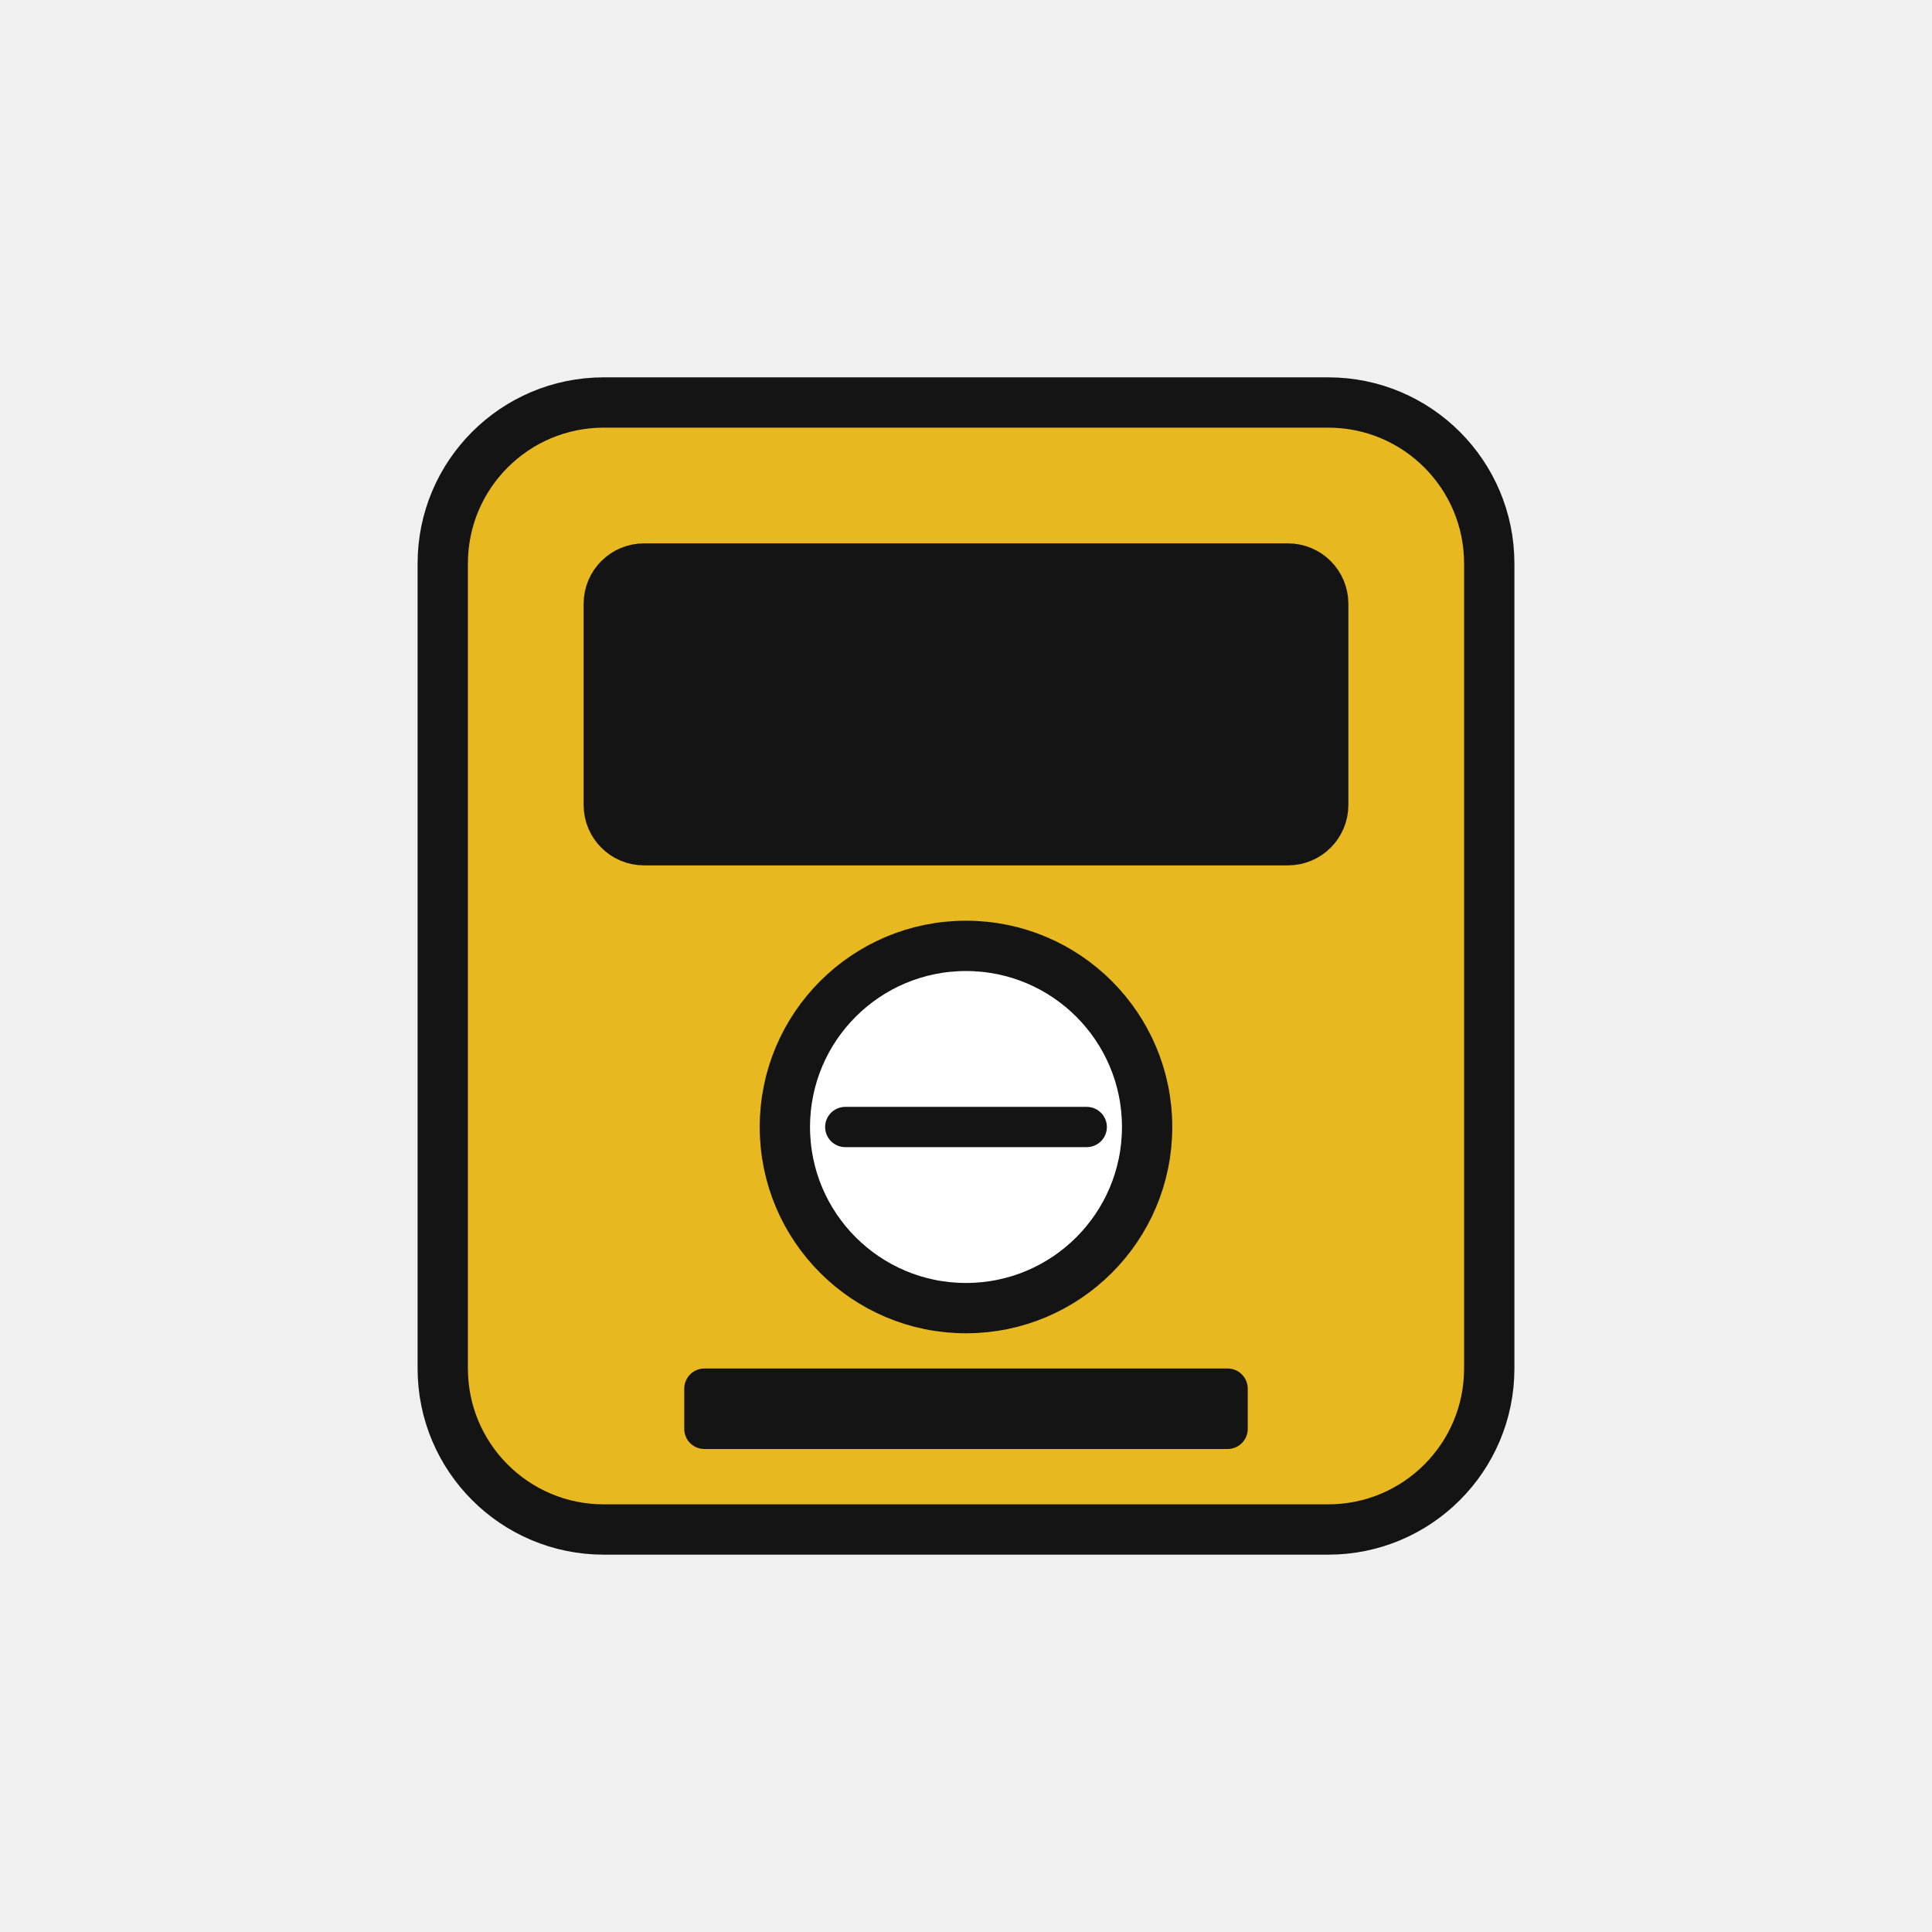
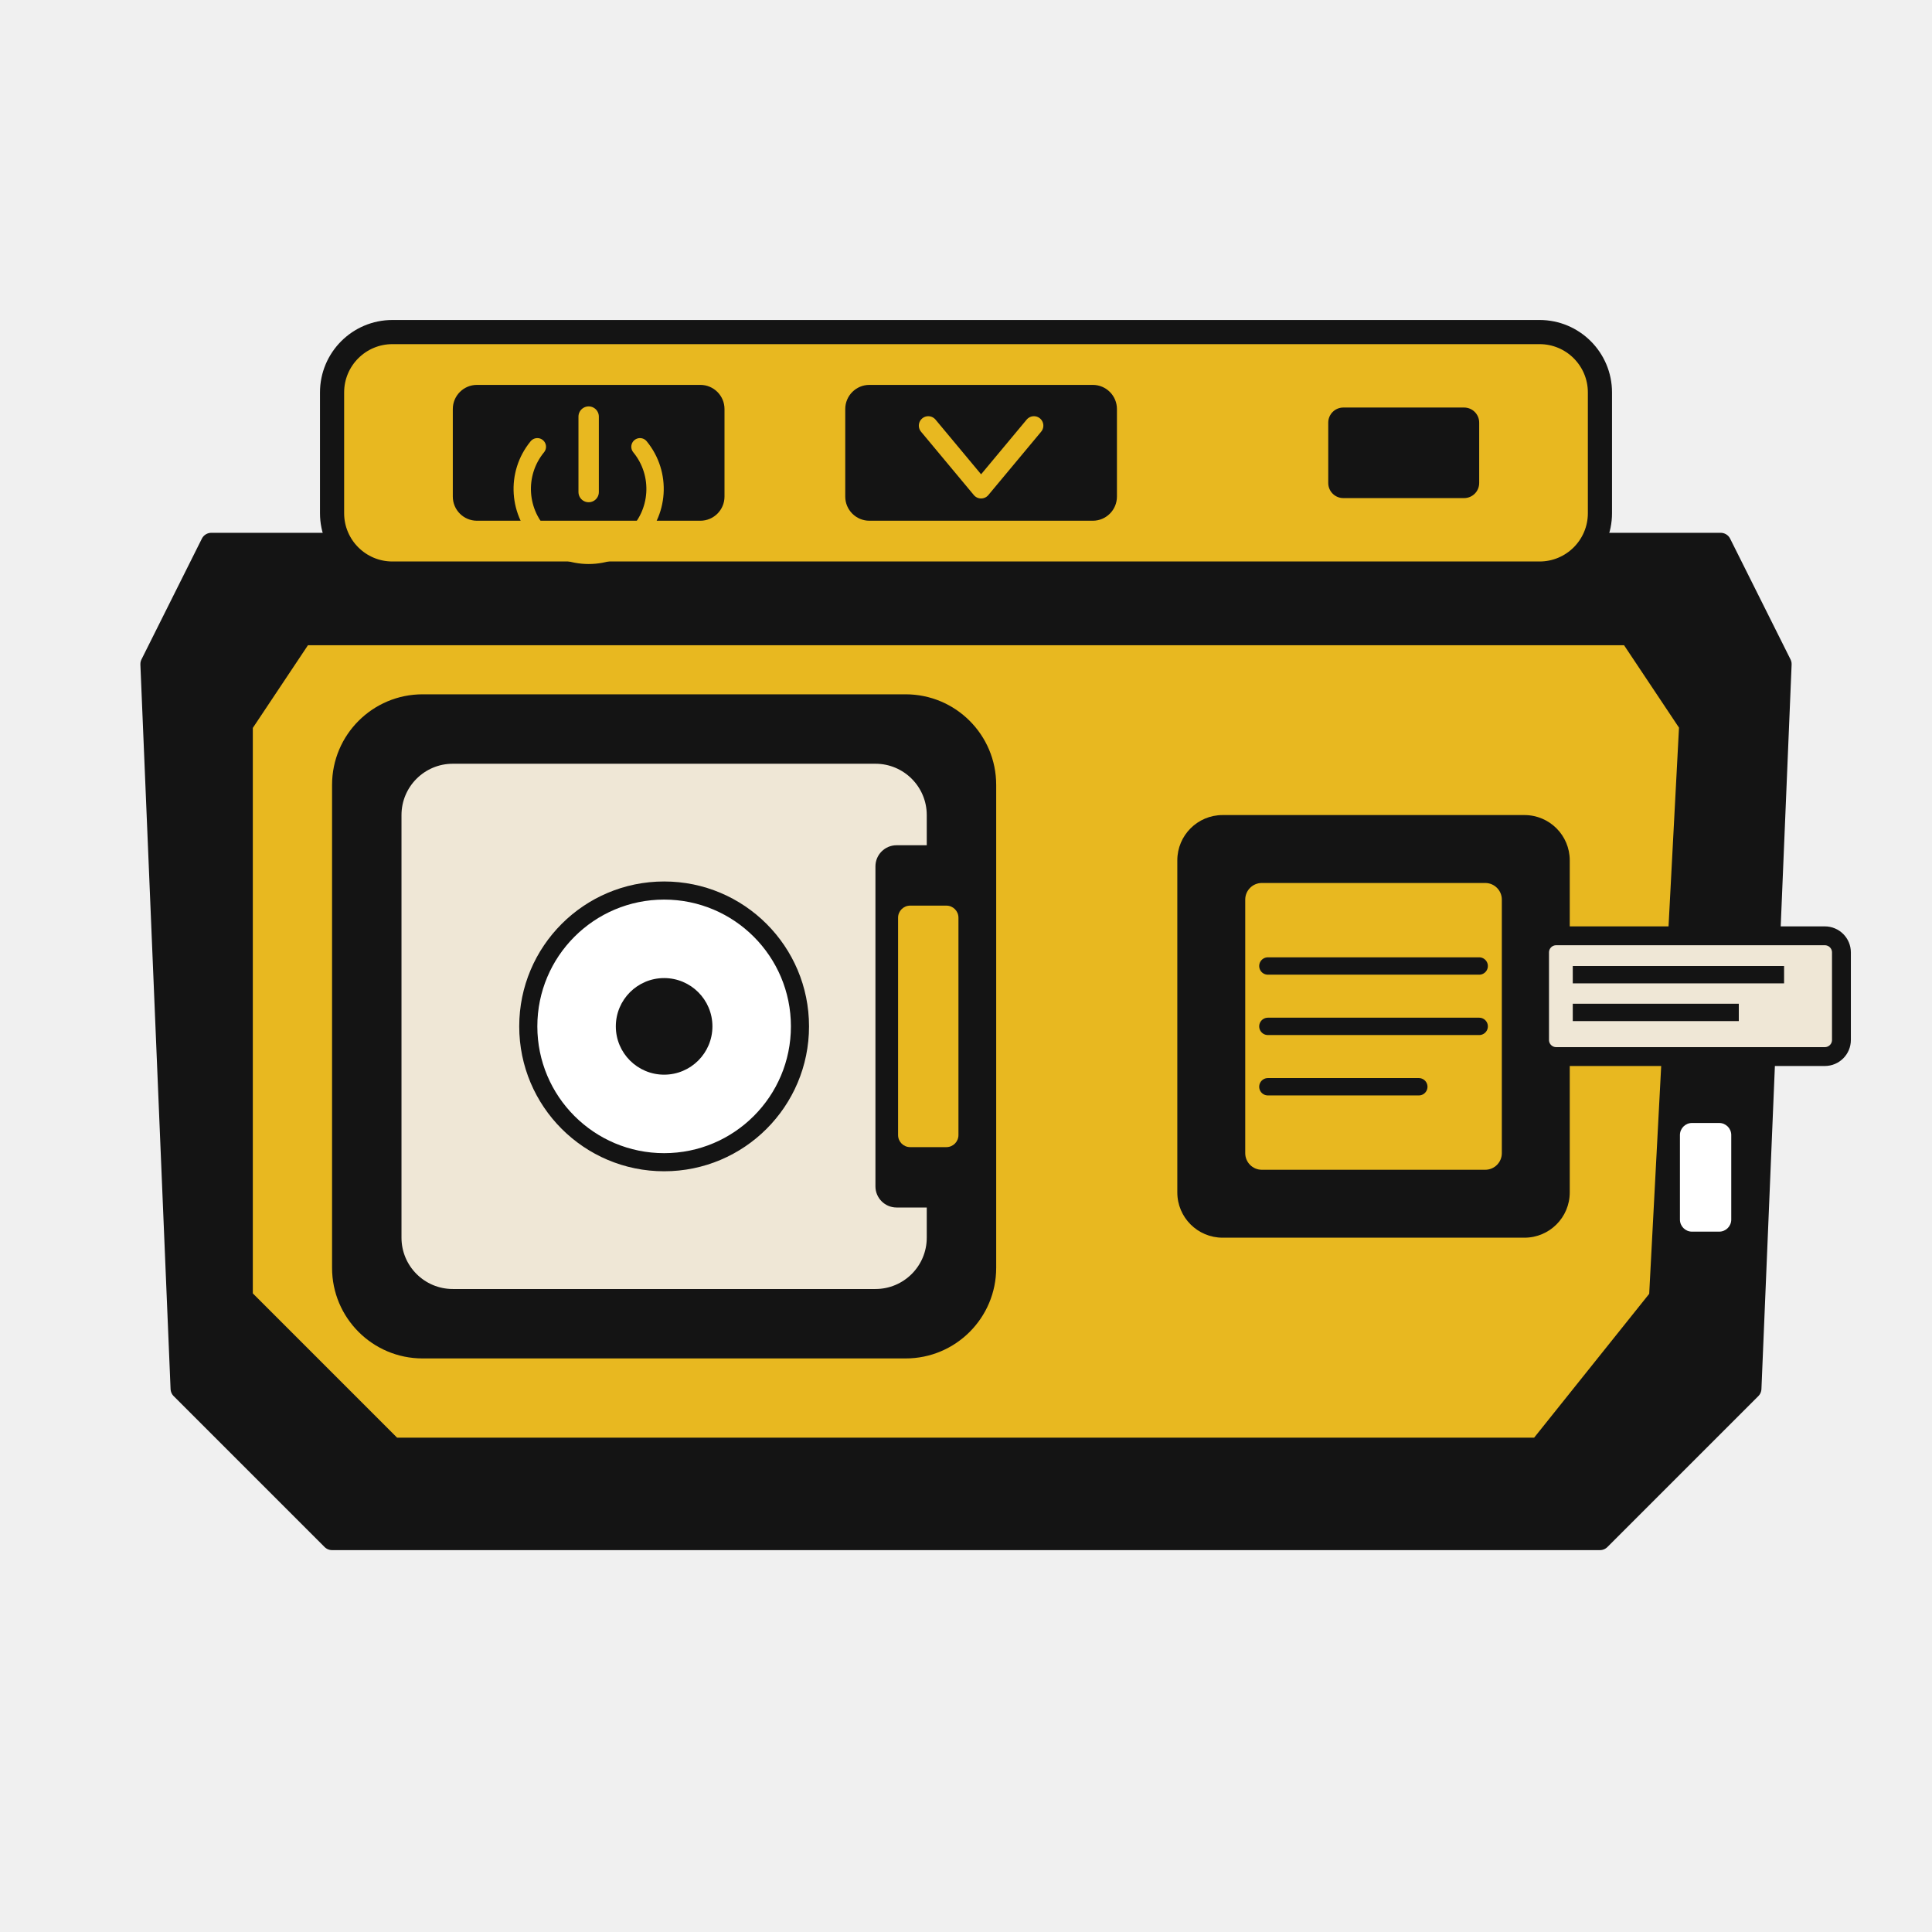
- <svg xmlns="http://www.w3.org/2000/svg" viewBox="0 0 96 96" fill="none">
-   <rect x="22" y="20" width="52" height="56" rx="8" stroke="#141414" stroke-width="2.5" fill="#e8b820" />
-   <rect x="30" y="28" width="36" height="14" rx="2" stroke="#141414" stroke-width="2" fill="#141414" />
-   <circle cx="48" cy="56" r="9" stroke="#141414" stroke-width="2.5" fill="#fff" />
-   <path d="M42 56h12" stroke="#141414" stroke-width="2" stroke-linecap="round" />
-   <rect x="34" y="68" width="28" height="4" rx="1" fill="#141414" />
+ <svg xmlns="http://www.w3.org/2000/svg" viewBox="0 0 128 128" fill="none">
+   <g stroke-linejoin="round" stroke-linecap="round">
+     <path d="M14 36 L114 36 L118 44 L116 92 L106 102 L22 102 L12 92 L10 44 Z" fill="#141414" stroke="#141414" stroke-width="1.4" />
+     <path d="M20 42 L108 42 L112 48 L110 86 L102 96 L26 96 L16 86 L16 48 Z" fill="#e8b820" stroke="#141414" stroke-width="1.5" />
+     <rect x="22" y="46" width="44" height="44" rx="6" fill="#141414" />
+     <rect x="26" y="50" width="36" height="36" rx="4" fill="#efe7d6" stroke="#141414" stroke-width="1.2" />
+     <circle cx="44" cy="68" r="9" fill="#fff" stroke="#141414" stroke-width="1.2" />
+     <circle cx="44" cy="68" r="3.2" fill="#141414" />
+     <rect x="58" y="56" width="7" height="24" rx="1.4" fill="#141414" />
+     <rect x="59.5" y="60" width="4" height="16" rx="0.8" fill="#e8b820" />
+     <rect x="78" y="54" width="26" height="28" rx="3" fill="#141414" />
+     <rect x="82" y="58" width="18" height="20" rx="1.6" fill="#e8b820" stroke="#141414" stroke-width="1" />
+     <path d="M84 64h14M84 68h14M84 72h10" stroke="#141414" stroke-width="1.15" />
+     <rect x="102" y="62" width="20" height="8" rx="1.1" fill="#efe7d6" stroke="#141414" stroke-width="1.25" />
+     <rect x="104.2" y="64.0" width="14.0" height="1.15" fill="#141414" />
+     <rect x="104.2" y="66.5" width="11.0" height="1.15" fill="#141414" />
+     <rect x="22" y="22" width="84" height="16" rx="4" fill="#e8b820" stroke="#141414" stroke-width="1.6" />
+     <rect x="30" y="25.5" width="18" height="9" rx="1.6" fill="#141414" />
+     <path d="M39 27.6v5" stroke="#e8b820" stroke-width="1.35" />
+     <path d="M35.6 29.6a4.4 4.4 0 1 0 6.8 0" fill="none" stroke="#e8b820" stroke-width="1.15" />
+     <rect x="56" y="25.5" width="18" height="9" rx="1.6" fill="#141414" />
+     <path d="M61.5 28.2 65 32.4 68.5 28.2" fill="none" stroke="#e8b820" stroke-width="1.25" />
+     <rect x="88" y="27" width="10" height="6" rx="1" fill="#141414" />
+     <rect x="110" y="72" width="6" height="12" rx="1.2" fill="#141414" />
+     <rect x="111.3" y="74.4" width="3.4" height="7.2" rx="0.8" fill="#fff" />
+   </g>
</svg>
